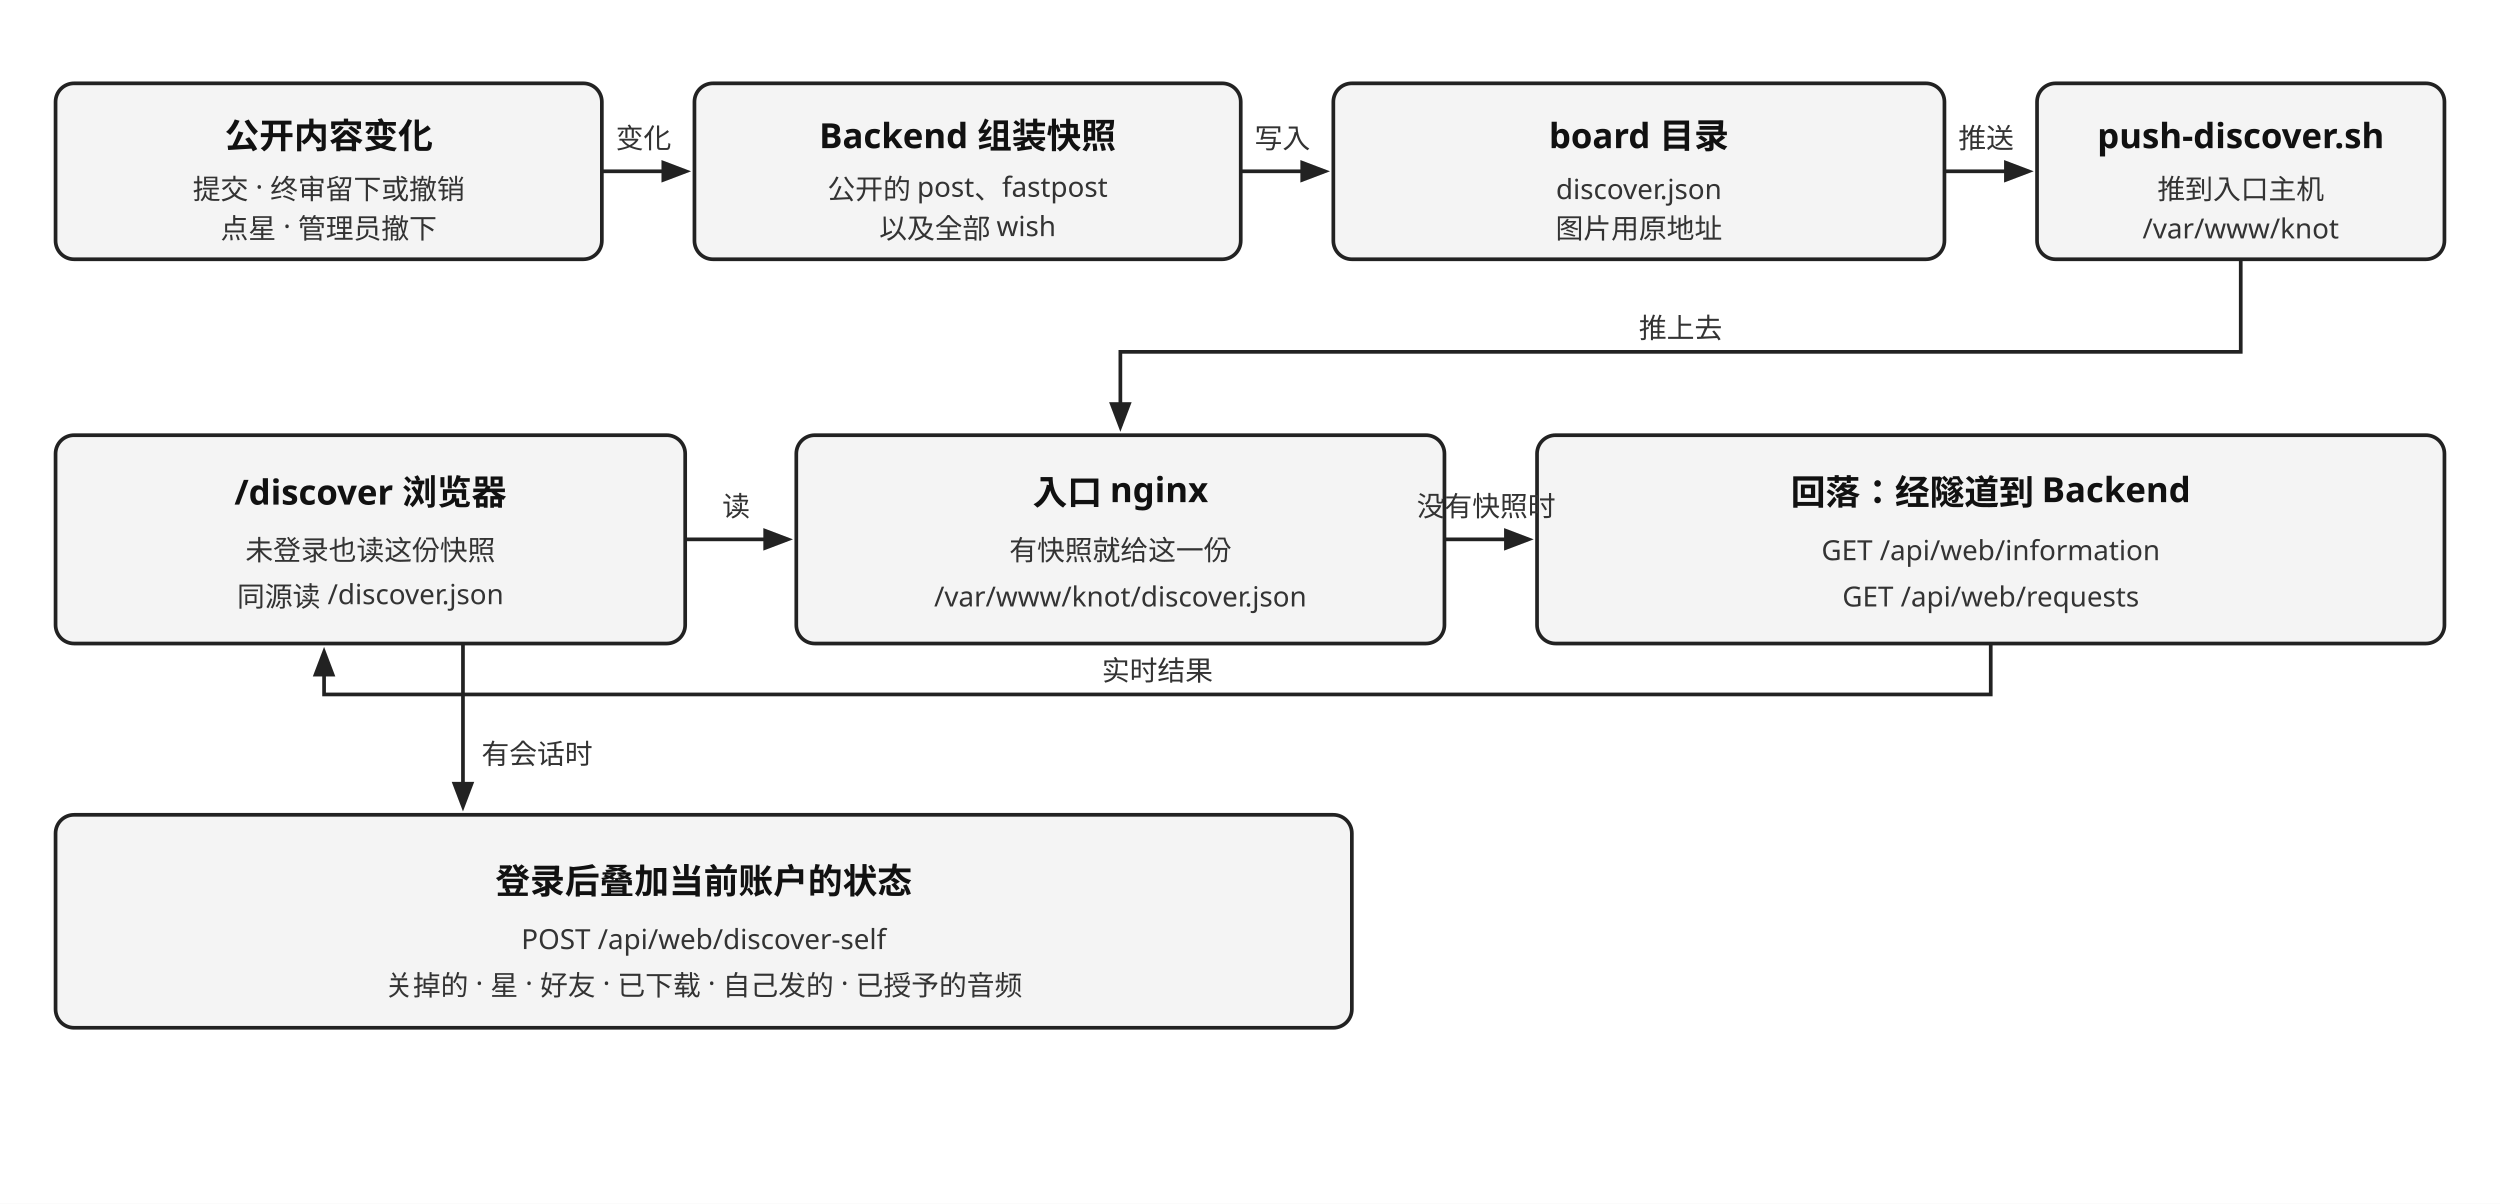
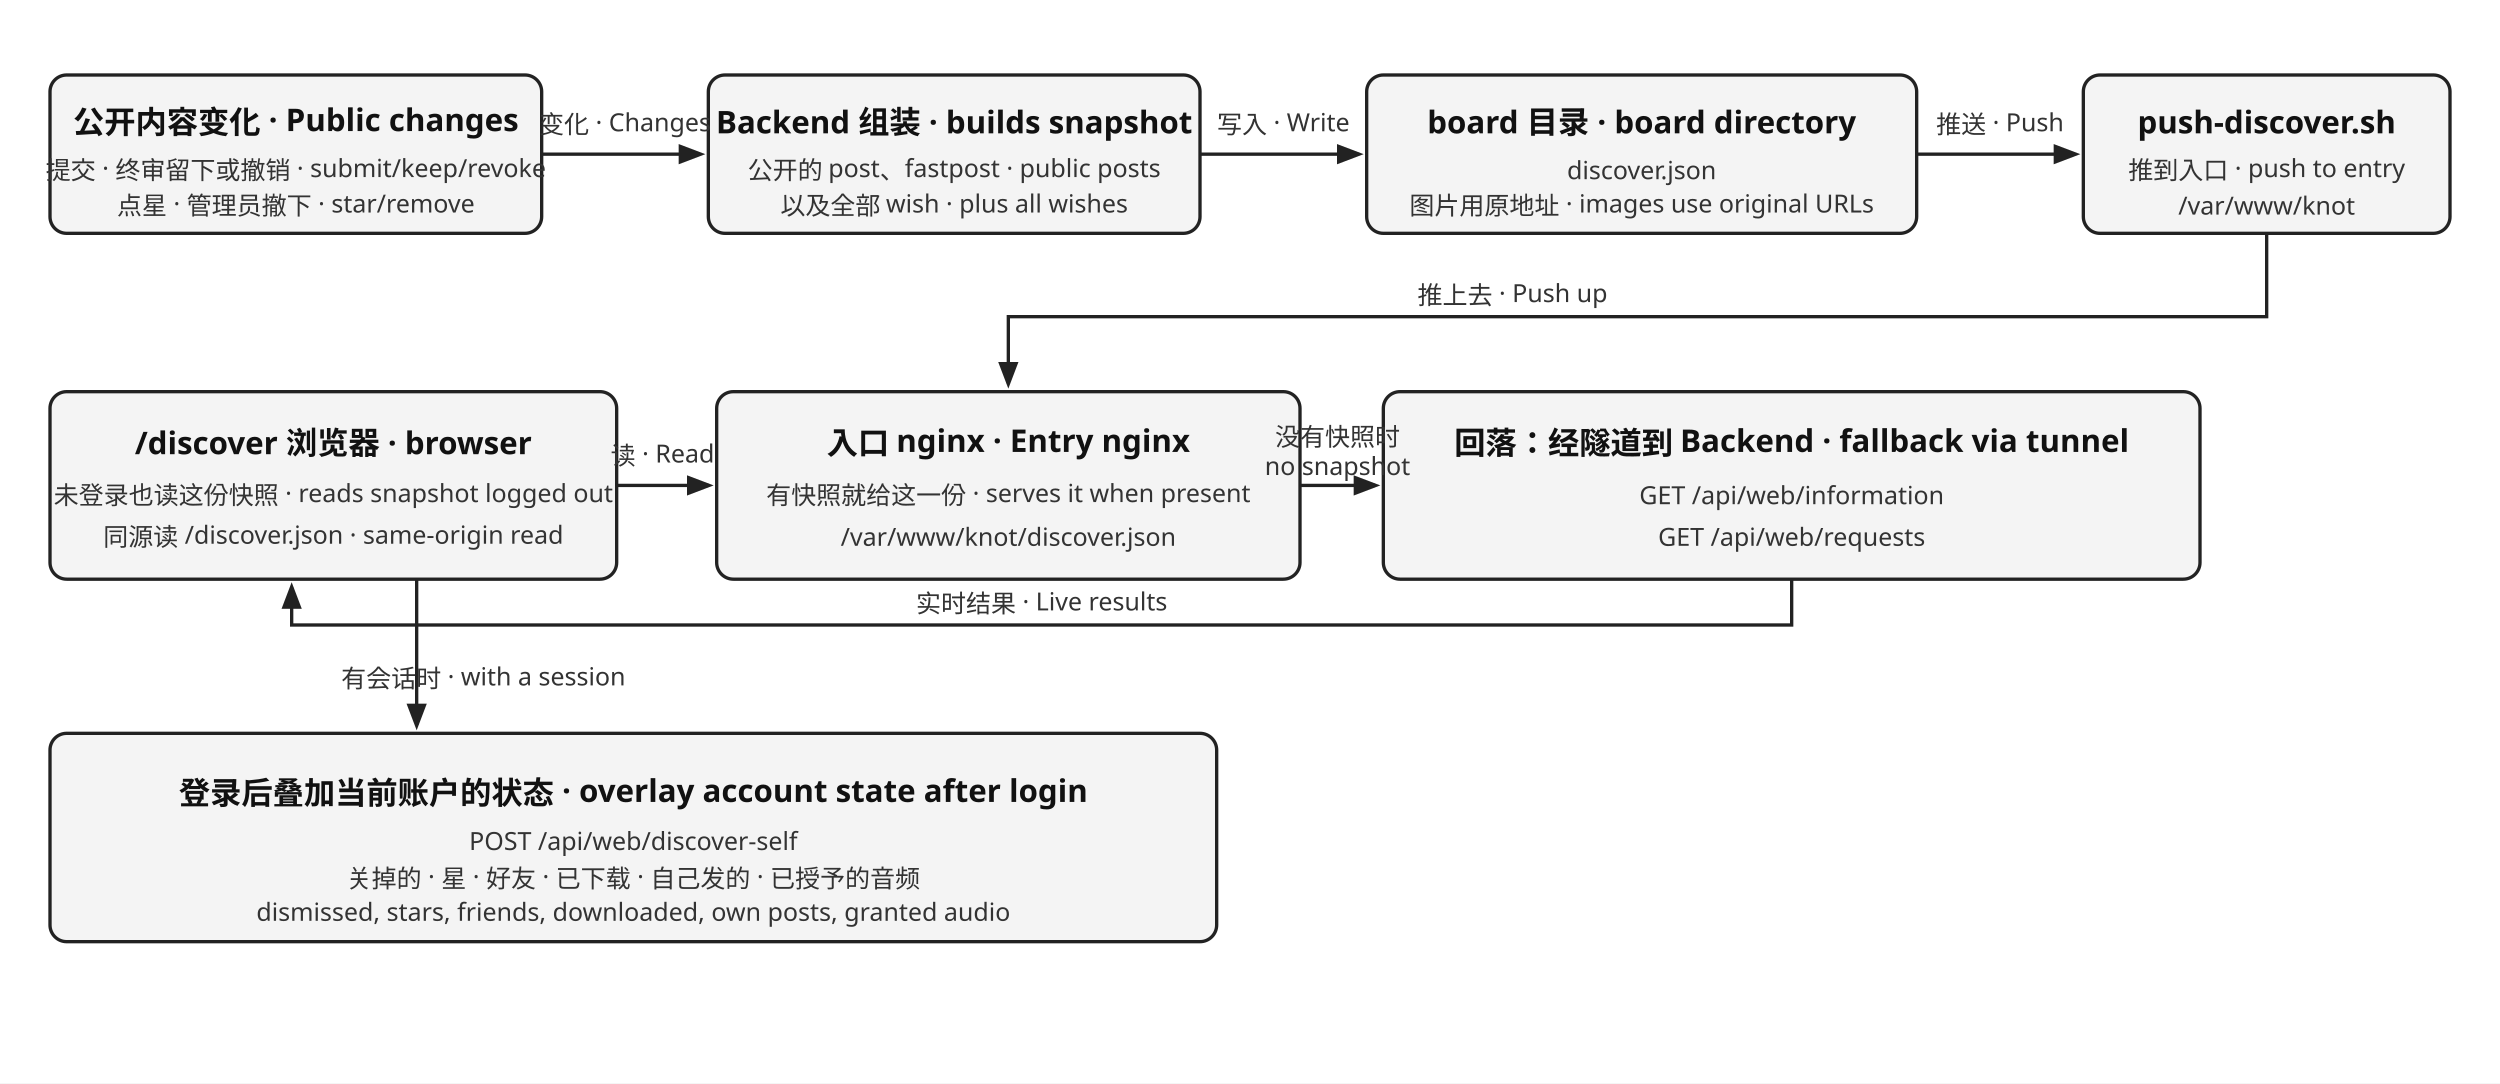
- <svg xmlns="http://www.w3.org/2000/svg" width="1080" height="520" viewBox="0 0 1080 520">
+ <svg xmlns="http://www.w3.org/2000/svg" width="1200" height="520" viewBox="0 0 1200 520">
  <defs>
    <marker id="arrow" viewBox="0 0 10 10" refX="8" refY="5" markerWidth="8" markerHeight="8" orient="auto">
      <path d="M 0 1.2 L 10 5 L 0 8.8 Z" fill="#222" />
    </marker>
  </defs>
-   <rect width="1080" height="520" fill="#ffffff" />
+   <rect width="1200" height="520" fill="#ffffff" />
  <g fill="#f4f4f4" stroke="#222" stroke-width="1.6">
    <rect x="24" y="36" width="236" height="76" rx="8" />
-     <rect x="300" y="36" width="236" height="76" rx="8" />
-     <rect x="576" y="36" width="264" height="76" rx="8" />
-     <rect x="880" y="36" width="176" height="76" rx="8" />
+     <rect x="340" y="36" width="236" height="76" rx="8" />
+     <rect x="656" y="36" width="264" height="76" rx="8" />
+     <rect x="1000" y="36" width="176" height="76" rx="8" />
    <rect x="24" y="188" width="272" height="90" rx="8" />
    <rect x="344" y="188" width="280" height="90" rx="8" />
    <rect x="664" y="188" width="392" height="90" rx="8" />
-     <rect x="24" y="352" width="560" height="92" rx="8" />
+     <rect x="24" y="352" width="560" height="100" rx="8" />
  </g>
  <g fill="none" stroke="#222" stroke-width="1.6" marker-end="url(#arrow)">
-     <line x1="260" y1="74" x2="296" y2="74" />
-     <line x1="536" y1="74" x2="572" y2="74" />
-     <line x1="840" y1="74" x2="876" y2="74" />
-     <path d="M 968 112 V 152 H 484 V 184" />
+     <line x1="260" y1="74" x2="336" y2="74" />
+     <line x1="576" y1="74" x2="652" y2="74" />
+     <line x1="920" y1="74" x2="996" y2="74" />
+     <path d="M 1088 112 V 152 H 484 V 184" />
    <line x1="296" y1="233" x2="340" y2="233" />
    <line x1="624" y1="233" x2="660" y2="233" />
    <path d="M 860 278 V 300 H 140 V 282" />
    <line x1="200" y1="278" x2="200" y2="348" />
  </g>
  <g font-family="PingFang SC, Hiragino Sans GB, sans-serif" text-anchor="middle">
-     <text x="142" y="64" font-size="15" font-weight="600" fill="#111">公开内容变化</text>
-     <text x="142" y="86" font-size="12" fill="#333">提交 · 终审留下或撤销</text>
-     <text x="142" y="103" font-size="12" fill="#333">点星 · 管理员撤下</text>
-     <text x="418" y="64" font-size="15" font-weight="600" fill="#111">Backend 组装快照</text>
-     <text x="418" y="86" font-size="12" fill="#333">公开的 post、fastpost</text>
-     <text x="418" y="103" font-size="12" fill="#333">以及全部 wish</text>
-     <text x="708" y="64" font-size="15" font-weight="600" fill="#111">board 目录</text>
-     <text x="708" y="86" font-size="12" fill="#333">discover.json</text>
-     <text x="708" y="103" font-size="12" fill="#333">图片用原地址</text>
-     <text x="968" y="64" font-size="15" font-weight="600" fill="#111">push-discover.sh</text>
-     <text x="968" y="86" font-size="12" fill="#333">推到入口主机</text>
-     <text x="968" y="103" font-size="12" fill="#333">/var/www/knot</text>
-     <text x="278" y="64" font-size="12" fill="#333">变化</text>
-     <text x="554" y="64" font-size="12" fill="#333">写入</text>
-     <text x="858" y="64" font-size="12" fill="#333">推送</text>
-     <text x="726" y="146" font-size="12" fill="#333">推上去</text>
-     <text x="318" y="223" font-size="12" fill="#333">读</text>
-     <text x="642" y="223" font-size="12" fill="#333">没有快照时</text>
-     <text x="500" y="294" font-size="12" fill="#333">实时结果</text>
-     <text x="232" y="330" font-size="12" fill="#333">有会话时</text>
-     <text x="160" y="218" font-size="15" font-weight="600" fill="#111">/discover 浏览器</text>
-     <text x="160" y="242" font-size="12" fill="#333">未登录也读这份快照</text>
-     <text x="160" y="262" font-size="12" fill="#333">同源读 /discover.json</text>
-     <text x="484" y="218" font-size="15" font-weight="600" fill="#111">入口 nginx</text>
-     <text x="484" y="242" font-size="12" fill="#333">有快照就给这一份</text>
+     <text x="142" y="64" font-size="15" font-weight="600" fill="#111">公开内容变化 · Public changes</text>
+     <text x="142" y="86" font-size="12" fill="#333">提交 · 终审留下或撤销 · submit/keep/revoke</text>
+     <text x="142" y="103" font-size="12" fill="#333">点星 · 管理员撤下 · star/remove</text>
+     <text x="458" y="64" font-size="15" font-weight="600" fill="#111">Backend 组装 · builds snapshot</text>
+     <text x="458" y="86" font-size="12" fill="#333">公开的 post、fastpost · public posts</text>
+     <text x="458" y="103" font-size="12" fill="#333">以及全部 wish · plus all wishes</text>
+     <text x="788" y="64" font-size="15" font-weight="600" fill="#111">board 目录 · board directory</text>
+     <text x="788" y="86" font-size="12" fill="#333">discover.json</text>
+     <text x="788" y="103" font-size="12" fill="#333">图片用原地址 · images use original URLs</text>
+     <text x="1088" y="64" font-size="15" font-weight="600" fill="#111">push-discover.sh</text>
+     <text x="1088" y="86" font-size="12" fill="#333">推到入口 · push to entry</text>
+     <text x="1088" y="103" font-size="12" fill="#333">/var/www/knot</text>
+     <text x="300" y="64" font-size="12" fill="#333">变化 · Changes</text>
+     <text x="616" y="64" font-size="12" fill="#333">写入 · Write</text>
+     <text x="960" y="64" font-size="12" fill="#333">推送 · Push</text>
+     <text x="726" y="146" font-size="12" fill="#333">推上去 · Push up</text>
+     <text x="318" y="223" font-size="12" fill="#333">读 · Read</text>
+     <text x="642" y="214" font-size="12" fill="#333">没有快照时</text>
+     <text x="642" y="228" font-size="12" fill="#333">no snapshot</text>
+     <text x="500" y="294" font-size="12" fill="#333">实时结果 · Live results</text>
+     <text x="232" y="330" font-size="12" fill="#333">有会话时 · with a session</text>
+     <text x="160" y="218" font-size="15" font-weight="600" fill="#111">/discover 浏览器 · browser</text>
+     <text x="160" y="242" font-size="12" fill="#333">未登录也读这份快照 · reads snapshot logged out</text>
+     <text x="160" y="262" font-size="12" fill="#333">同源读 /discover.json · same-origin read</text>
+     <text x="484" y="218" font-size="15" font-weight="600" fill="#111">入口 nginx · Entry nginx</text>
+     <text x="484" y="242" font-size="12" fill="#333">有快照就给这一份 · serves it when present</text>
    <text x="484" y="262" font-size="12" fill="#333">/var/www/knot/discover.json</text>
-     <text x="860" y="218" font-size="15" font-weight="600" fill="#111">回落：经隧道到 Backend</text>
+     <text x="860" y="218" font-size="15" font-weight="600" fill="#111">回落：经隧道到 Backend · fallback via tunnel</text>
    <text x="860" y="242" font-size="12" fill="#333">GET /api/web/information</text>
    <text x="860" y="262" font-size="12" fill="#333">GET /api/web/requests</text>
-     <text x="304" y="386" font-size="15" font-weight="600" fill="#111">登录后叠加当前账户的状态</text>
-     <text x="304" y="410" font-size="12" fill="#333">POST /api/web/discover-self</text>
-     <text x="304" y="430" font-size="12" fill="#333">关掉的 · 星 · 好友 · 已下载 · 自己发的 · 已授予的音频</text>
+     <text x="304" y="386" font-size="15" font-weight="600" fill="#111">登录后叠加当前账户的状态 · overlay account state after login</text>
+     <text x="304" y="408" font-size="12" fill="#333">POST /api/web/discover-self</text>
+     <text x="304" y="426" font-size="12" fill="#333">关掉的 · 星 · 好友 · 已下载 · 自己发的 · 已授予的音频</text>
+     <text x="304" y="442" font-size="12" fill="#333">dismissed, stars, friends, downloaded, own posts, granted audio</text>
  </g>
</svg>
